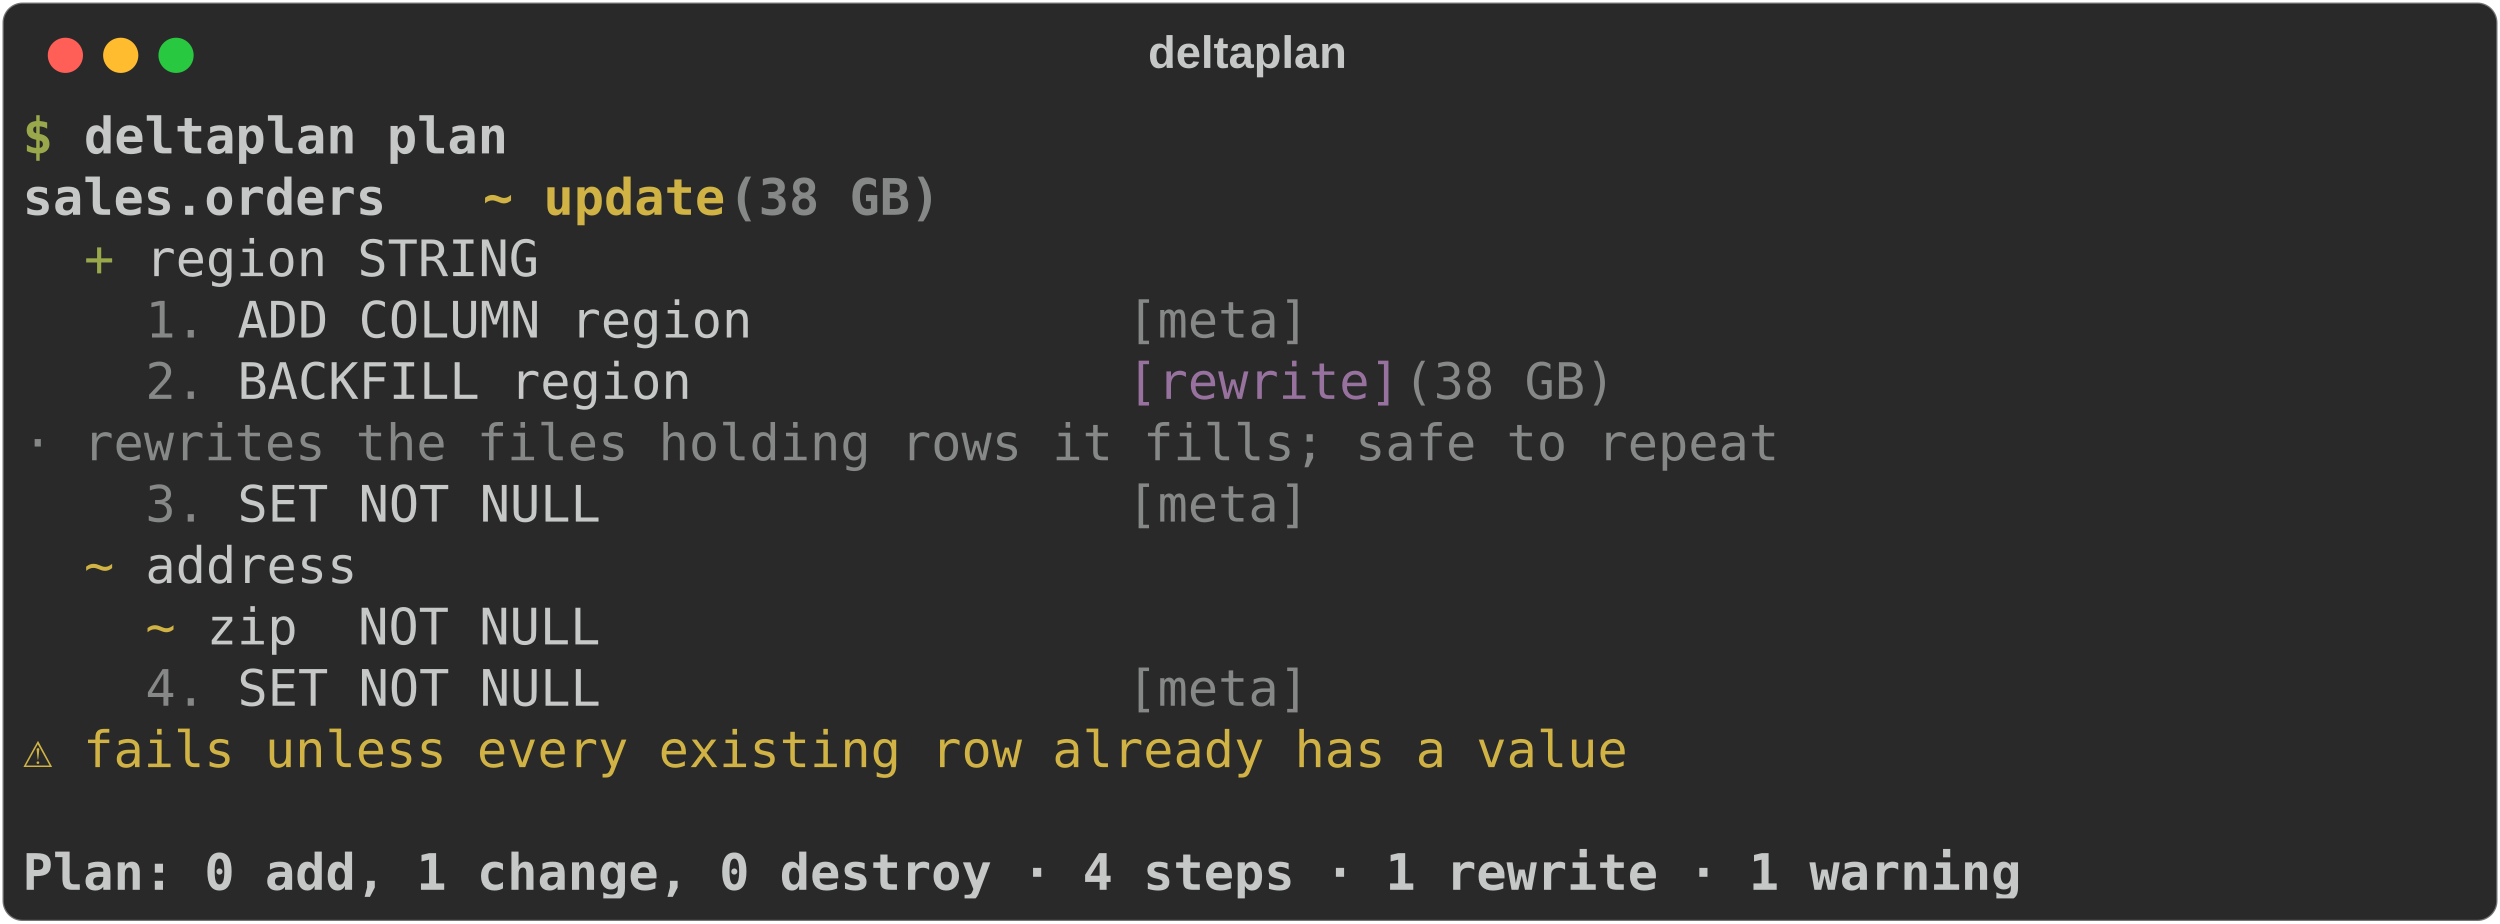
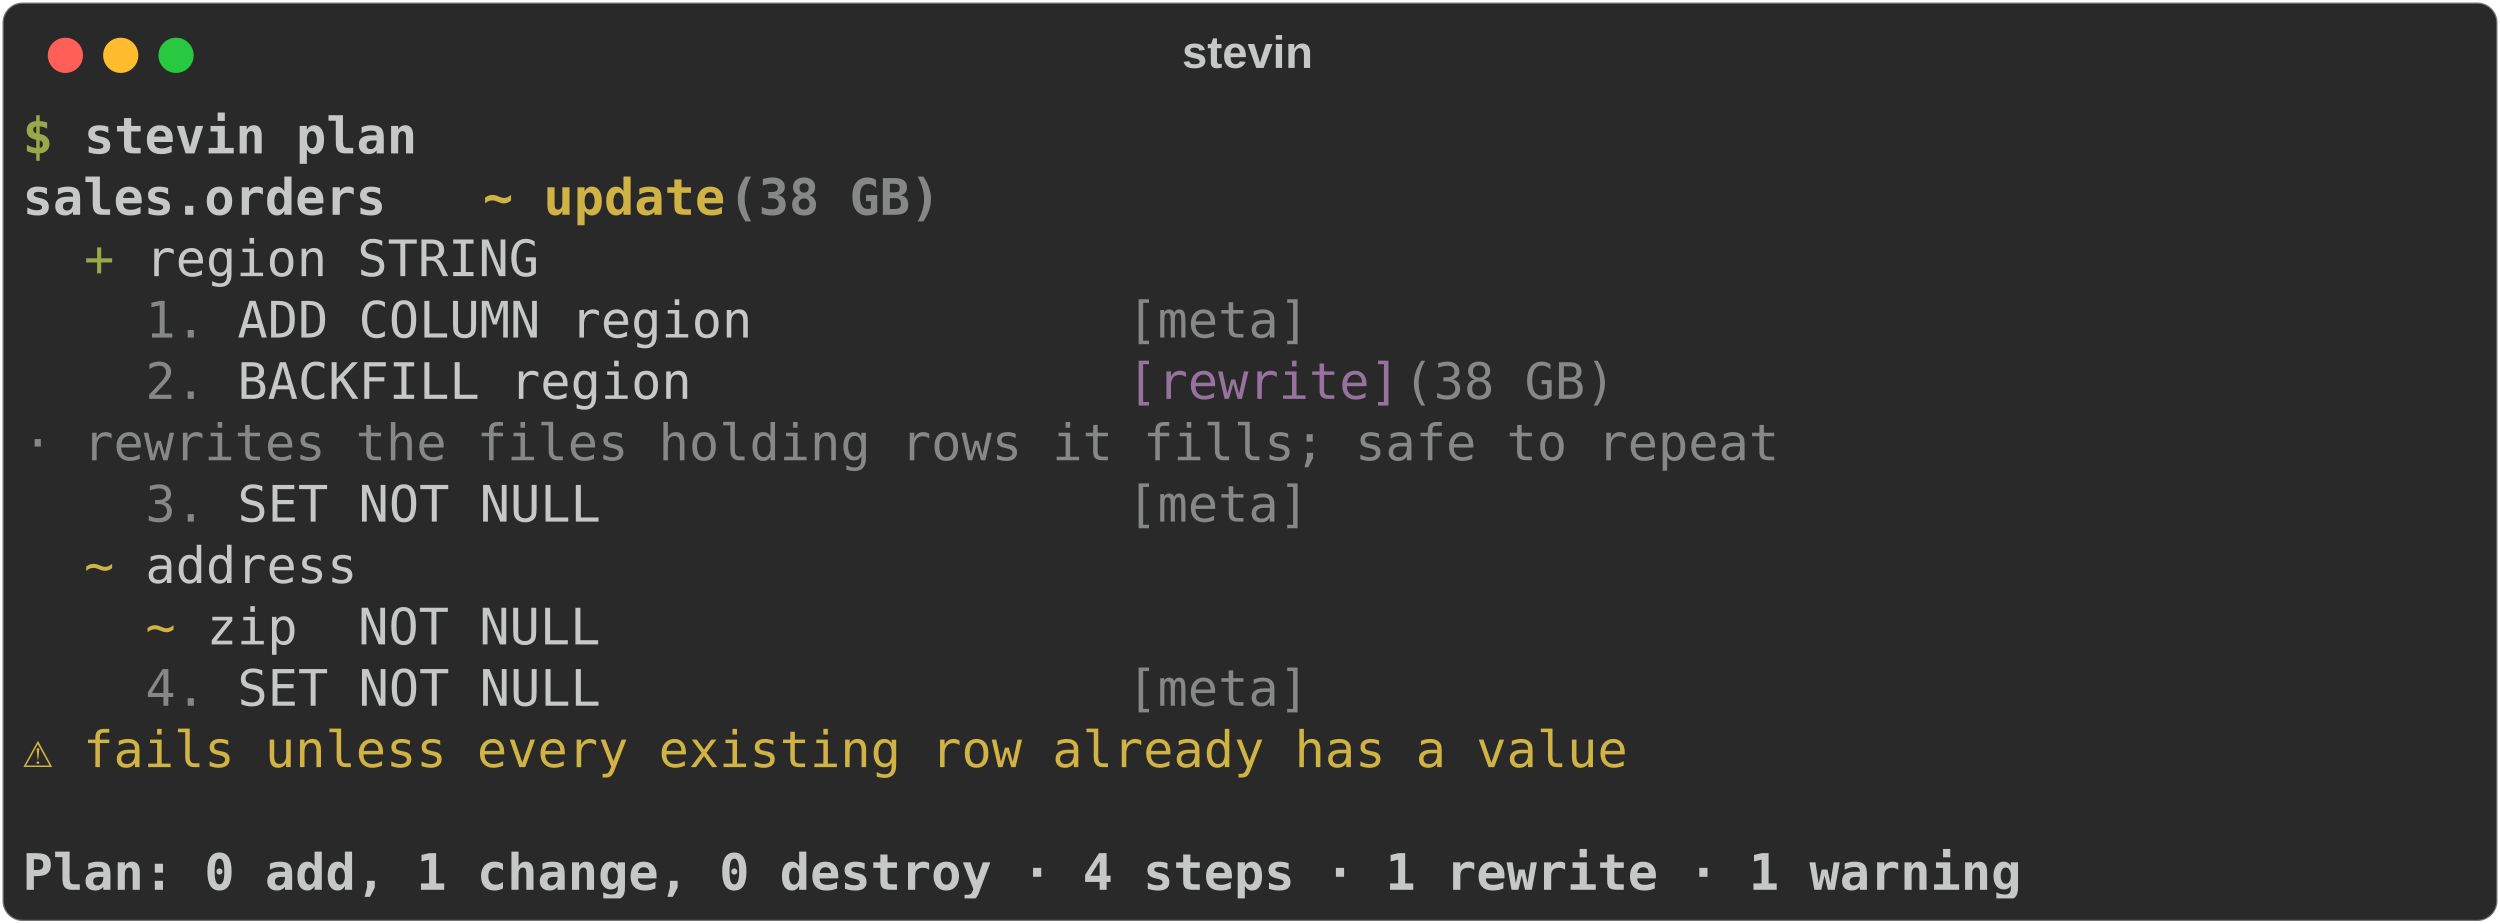
<svg xmlns="http://www.w3.org/2000/svg" class="rich-terminal" viewBox="0 0 994 367.2">
  <style>

    @font-face {
        font-family: "Fira Code";
        src: local("FiraCode-Regular"),
                url("https://cdnjs.cloudflare.com/ajax/libs/firacode/6.2.0/woff2/FiraCode-Regular.woff2") format("woff2"),
                url("https://cdnjs.cloudflare.com/ajax/libs/firacode/6.2.0/woff/FiraCode-Regular.woff") format("woff");
        font-style: normal;
        font-weight: 400;
    }
    @font-face {
        font-family: "Fira Code";
        src: local("FiraCode-Bold"),
                url("https://cdnjs.cloudflare.com/ajax/libs/firacode/6.2.0/woff2/FiraCode-Bold.woff2") format("woff2"),
                url("https://cdnjs.cloudflare.com/ajax/libs/firacode/6.2.0/woff/FiraCode-Bold.woff") format("woff");
        font-style: bold;
        font-weight: 700;
    }

    .dp-feature-not-null-matrix {
        font-family: Fira Code, monospace;
        font-size: 20px;
        line-height: 24.4px;
        font-variant-east-asian: full-width;
    }

    .dp-feature-not-null-title {
        font-size: 18px;
        font-weight: bold;
        font-family: arial;
    }

    .dp-feature-not-null-r1 { fill: #98a84b;font-weight: bold }
.dp-feature-not-null-r2 { fill: #c5c8c6;font-weight: bold }
.dp-feature-not-null-r3 { fill: #c5c8c6 }
.dp-feature-not-null-r4 { fill: #d0b344;font-weight: bold }
.dp-feature-not-null-r5 { fill: #868887;font-weight: bold }
.dp-feature-not-null-r6 { fill: #98a84b }
.dp-feature-not-null-r7 { fill: #868887 }
.dp-feature-not-null-r8 { fill: #98729f }
.dp-feature-not-null-r9 { fill: #d0b344 }
    </style>
  <defs>
    <clipPath id="dp-feature-not-null-clip-terminal">
      <rect x="0" y="0" width="975.0" height="316.2" />
    </clipPath>
    <clipPath id="dp-feature-not-null-line-0">
      <rect x="0" y="1.5" width="976" height="24.65" />
    </clipPath>
    <clipPath id="dp-feature-not-null-line-1">
      <rect x="0" y="25.9" width="976" height="24.65" />
    </clipPath>
    <clipPath id="dp-feature-not-null-line-2">
      <rect x="0" y="50.3" width="976" height="24.65" />
    </clipPath>
    <clipPath id="dp-feature-not-null-line-3">
      <rect x="0" y="74.7" width="976" height="24.65" />
    </clipPath>
    <clipPath id="dp-feature-not-null-line-4">
      <rect x="0" y="99.1" width="976" height="24.65" />
    </clipPath>
    <clipPath id="dp-feature-not-null-line-5">
      <rect x="0" y="123.5" width="976" height="24.65" />
    </clipPath>
    <clipPath id="dp-feature-not-null-line-6">
      <rect x="0" y="147.9" width="976" height="24.65" />
    </clipPath>
    <clipPath id="dp-feature-not-null-line-7">
      <rect x="0" y="172.3" width="976" height="24.65" />
    </clipPath>
    <clipPath id="dp-feature-not-null-line-8">
      <rect x="0" y="196.7" width="976" height="24.65" />
    </clipPath>
    <clipPath id="dp-feature-not-null-line-9">
      <rect x="0" y="221.1" width="976" height="24.65" />
    </clipPath>
    <clipPath id="dp-feature-not-null-line-10">
      <rect x="0" y="245.5" width="976" height="24.65" />
    </clipPath>
    <clipPath id="dp-feature-not-null-line-11">
      <rect x="0" y="269.9" width="976" height="24.65" />
    </clipPath>
  </defs>
  <rect fill="#292929" stroke="rgba(255,255,255,0.35)" stroke-width="1" x="1" y="1" width="992" height="365.2" rx="8" />
-   <text class="dp-feature-not-null-title" fill="#c5c8c6" text-anchor="middle" x="496" y="27">deltaplan</text>
+   <text class="dp-feature-not-null-title" fill="#c5c8c6" text-anchor="middle" x="496" y="27">stevin</text>
  <g transform="translate(26,22)">
    <circle cx="0" cy="0" r="7" fill="#ff5f57" />
    <circle cx="22" cy="0" r="7" fill="#febc2e" />
    <circle cx="44" cy="0" r="7" fill="#28c840" />
  </g>
  <g transform="translate(9, 41)" clip-path="url(#dp-feature-not-null-clip-terminal)">
    <g class="dp-feature-not-null-matrix">
      <text class="dp-feature-not-null-r1" x="0" y="20" textLength="24.4" clip-path="url(#dp-feature-not-null-line-0)">$ </text>
-       <text class="dp-feature-not-null-r2" x="24.4" y="20" textLength="170.8" clip-path="url(#dp-feature-not-null-line-0)">deltaplan plan</text>
+       <text class="dp-feature-not-null-r2" x="24.4" y="20" textLength="134.2" clip-path="url(#dp-feature-not-null-line-0)">stevin plan</text>
      <text class="dp-feature-not-null-r3" x="976" y="20" textLength="12.2" clip-path="url(#dp-feature-not-null-line-0)">
</text>
      <text class="dp-feature-not-null-r2" x="0" y="44.4" textLength="183" clip-path="url(#dp-feature-not-null-line-1)">sales.orders   </text>
      <text class="dp-feature-not-null-r4" x="183" y="44.4" textLength="97.6" clip-path="url(#dp-feature-not-null-line-1)">~ update</text>
      <text class="dp-feature-not-null-r5" x="280.6" y="44.4" textLength="109.8" clip-path="url(#dp-feature-not-null-line-1)">  (38 GB)</text>
      <text class="dp-feature-not-null-r3" x="976" y="44.4" textLength="12.2" clip-path="url(#dp-feature-not-null-line-1)">
</text>
      <text class="dp-feature-not-null-r6" x="24.4" y="68.8" textLength="24.4" clip-path="url(#dp-feature-not-null-line-2)">+ </text>
      <text class="dp-feature-not-null-r3" x="48.8" y="68.8" textLength="158.6" clip-path="url(#dp-feature-not-null-line-2)">region STRING</text>
      <text class="dp-feature-not-null-r3" x="976" y="68.8" textLength="12.2" clip-path="url(#dp-feature-not-null-line-2)">
</text>
      <text class="dp-feature-not-null-r7" x="48.8" y="93.2" textLength="36.6" clip-path="url(#dp-feature-not-null-line-3)">1. </text>
      <text class="dp-feature-not-null-r3" x="85.4" y="93.2" textLength="353.8" clip-path="url(#dp-feature-not-null-line-3)">ADD COLUMN region            </text>
      <text class="dp-feature-not-null-r7" x="439.2" y="93.2" textLength="73.2" clip-path="url(#dp-feature-not-null-line-3)">[meta]</text>
      <text class="dp-feature-not-null-r3" x="976" y="93.2" textLength="12.2" clip-path="url(#dp-feature-not-null-line-3)">
</text>
      <text class="dp-feature-not-null-r7" x="48.8" y="117.6" textLength="36.6" clip-path="url(#dp-feature-not-null-line-4)">2. </text>
      <text class="dp-feature-not-null-r3" x="85.4" y="117.6" textLength="353.8" clip-path="url(#dp-feature-not-null-line-4)">BACKFILL region              </text>
      <text class="dp-feature-not-null-r8" x="439.2" y="117.6" textLength="109.8" clip-path="url(#dp-feature-not-null-line-4)">[rewrite]</text>
      <text class="dp-feature-not-null-r7" x="549" y="117.6" textLength="109.8" clip-path="url(#dp-feature-not-null-line-4)">  (38 GB)</text>
      <text class="dp-feature-not-null-r3" x="976" y="117.6" textLength="12.2" clip-path="url(#dp-feature-not-null-line-4)">
</text>
      <text class="dp-feature-not-null-r7" x="0" y="142" textLength="793" clip-path="url(#dp-feature-not-null-line-5)">       · rewrites the files holding rows it fills; safe to repeat</text>
      <text class="dp-feature-not-null-r3" x="976" y="142" textLength="12.2" clip-path="url(#dp-feature-not-null-line-5)">
</text>
      <text class="dp-feature-not-null-r7" x="48.8" y="166.4" textLength="36.6" clip-path="url(#dp-feature-not-null-line-6)">3. </text>
      <text class="dp-feature-not-null-r3" x="85.4" y="166.4" textLength="353.8" clip-path="url(#dp-feature-not-null-line-6)">SET NOT NULL                 </text>
      <text class="dp-feature-not-null-r7" x="439.2" y="166.4" textLength="73.2" clip-path="url(#dp-feature-not-null-line-6)">[meta]</text>
      <text class="dp-feature-not-null-r3" x="976" y="166.4" textLength="12.2" clip-path="url(#dp-feature-not-null-line-6)">
</text>
      <text class="dp-feature-not-null-r9" x="24.4" y="190.8" textLength="24.4" clip-path="url(#dp-feature-not-null-line-7)">~ </text>
      <text class="dp-feature-not-null-r3" x="48.8" y="190.8" textLength="85.4" clip-path="url(#dp-feature-not-null-line-7)">address</text>
      <text class="dp-feature-not-null-r3" x="976" y="190.8" textLength="12.2" clip-path="url(#dp-feature-not-null-line-7)">
</text>
      <text class="dp-feature-not-null-r9" x="48.8" y="215.2" textLength="24.4" clip-path="url(#dp-feature-not-null-line-8)">~ </text>
      <text class="dp-feature-not-null-r3" x="73.2" y="215.2" textLength="158.6" clip-path="url(#dp-feature-not-null-line-8)">zip  NOT NULL</text>
      <text class="dp-feature-not-null-r3" x="976" y="215.2" textLength="12.2" clip-path="url(#dp-feature-not-null-line-8)">
</text>
      <text class="dp-feature-not-null-r7" x="48.8" y="239.6" textLength="36.6" clip-path="url(#dp-feature-not-null-line-9)">4. </text>
      <text class="dp-feature-not-null-r3" x="85.4" y="239.6" textLength="353.8" clip-path="url(#dp-feature-not-null-line-9)">SET NOT NULL                 </text>
      <text class="dp-feature-not-null-r7" x="439.2" y="239.6" textLength="73.2" clip-path="url(#dp-feature-not-null-line-9)">[meta]</text>
      <text class="dp-feature-not-null-r3" x="976" y="239.6" textLength="12.2" clip-path="url(#dp-feature-not-null-line-9)">
</text>
      <text class="dp-feature-not-null-r9" x="0" y="264" textLength="732" clip-path="url(#dp-feature-not-null-line-10)">       ⚠ fails unless every existing row already has a value</text>
      <text class="dp-feature-not-null-r3" x="976" y="264" textLength="12.2" clip-path="url(#dp-feature-not-null-line-10)">
</text>
      <text class="dp-feature-not-null-r3" x="976" y="288.4" textLength="12.2" clip-path="url(#dp-feature-not-null-line-11)">
</text>
      <text class="dp-feature-not-null-r2" x="0" y="312.8" textLength="805.2" clip-path="url(#dp-feature-not-null-line-12)">Plan: 0 add, 1 change, 0 destroy · 4 steps · 1 rewrite · 1 warning</text>
      <text class="dp-feature-not-null-r3" x="976" y="312.8" textLength="12.2" clip-path="url(#dp-feature-not-null-line-12)">
</text>
    </g>
  </g>
</svg>
